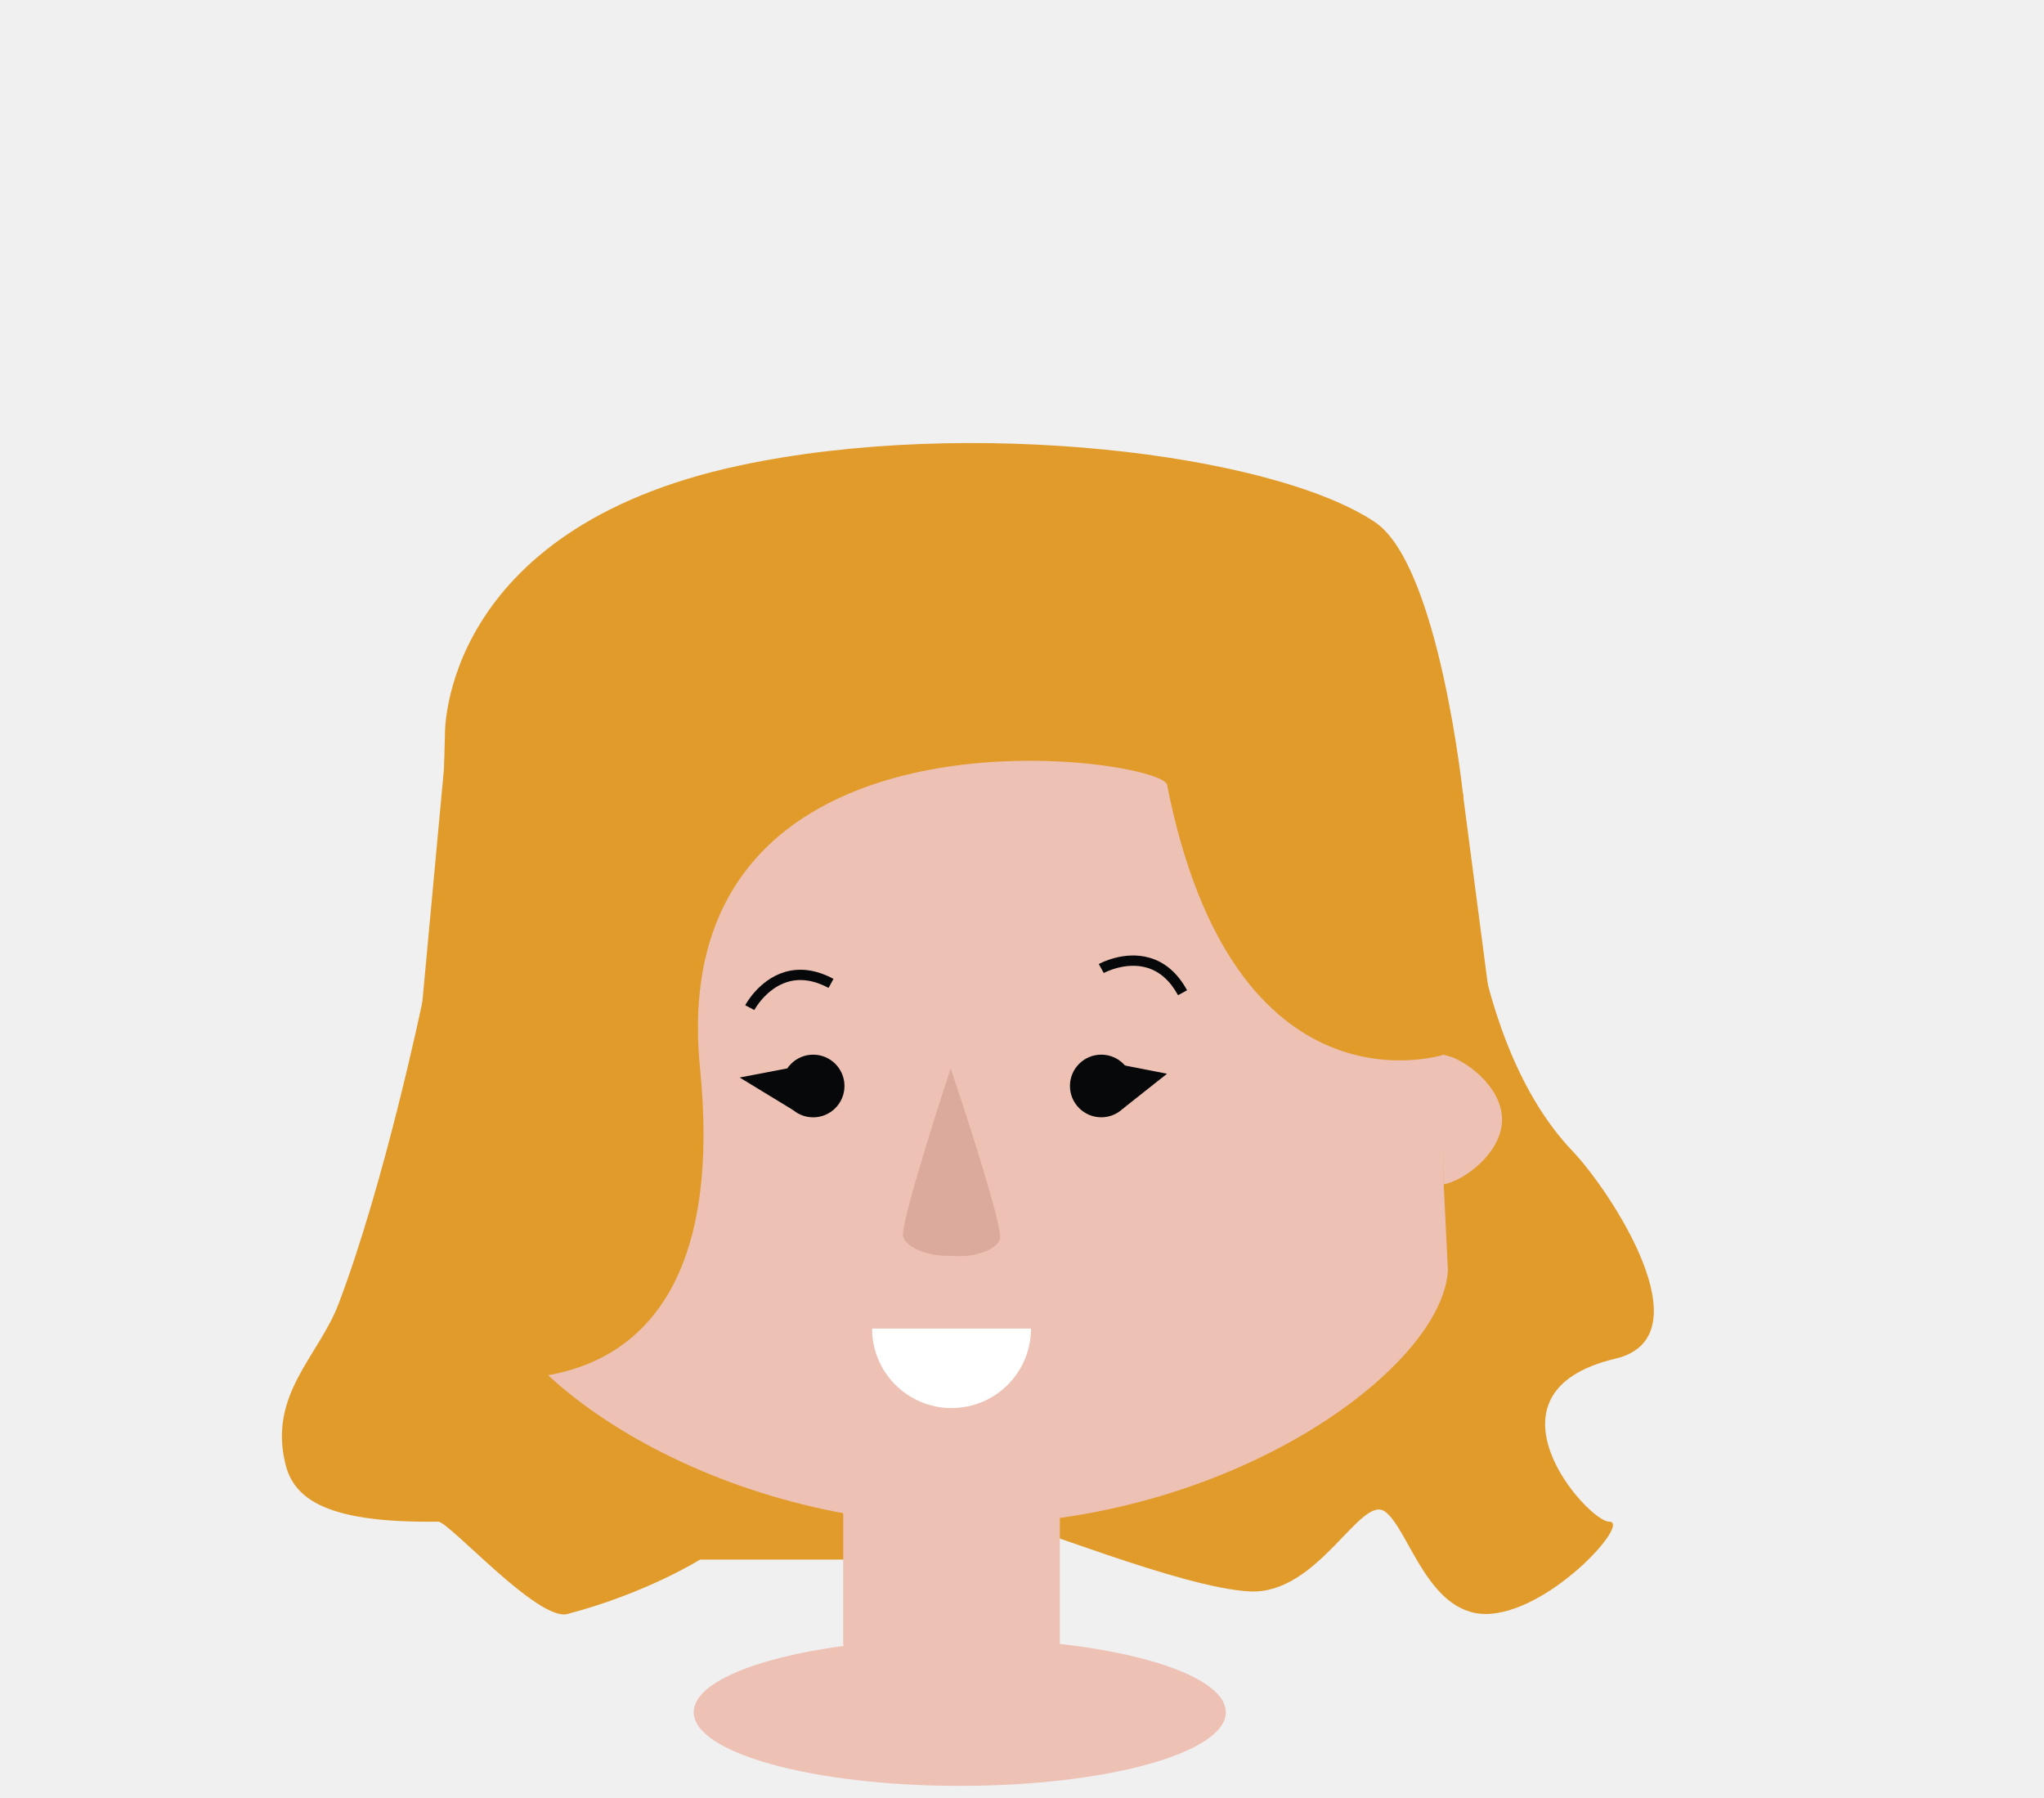
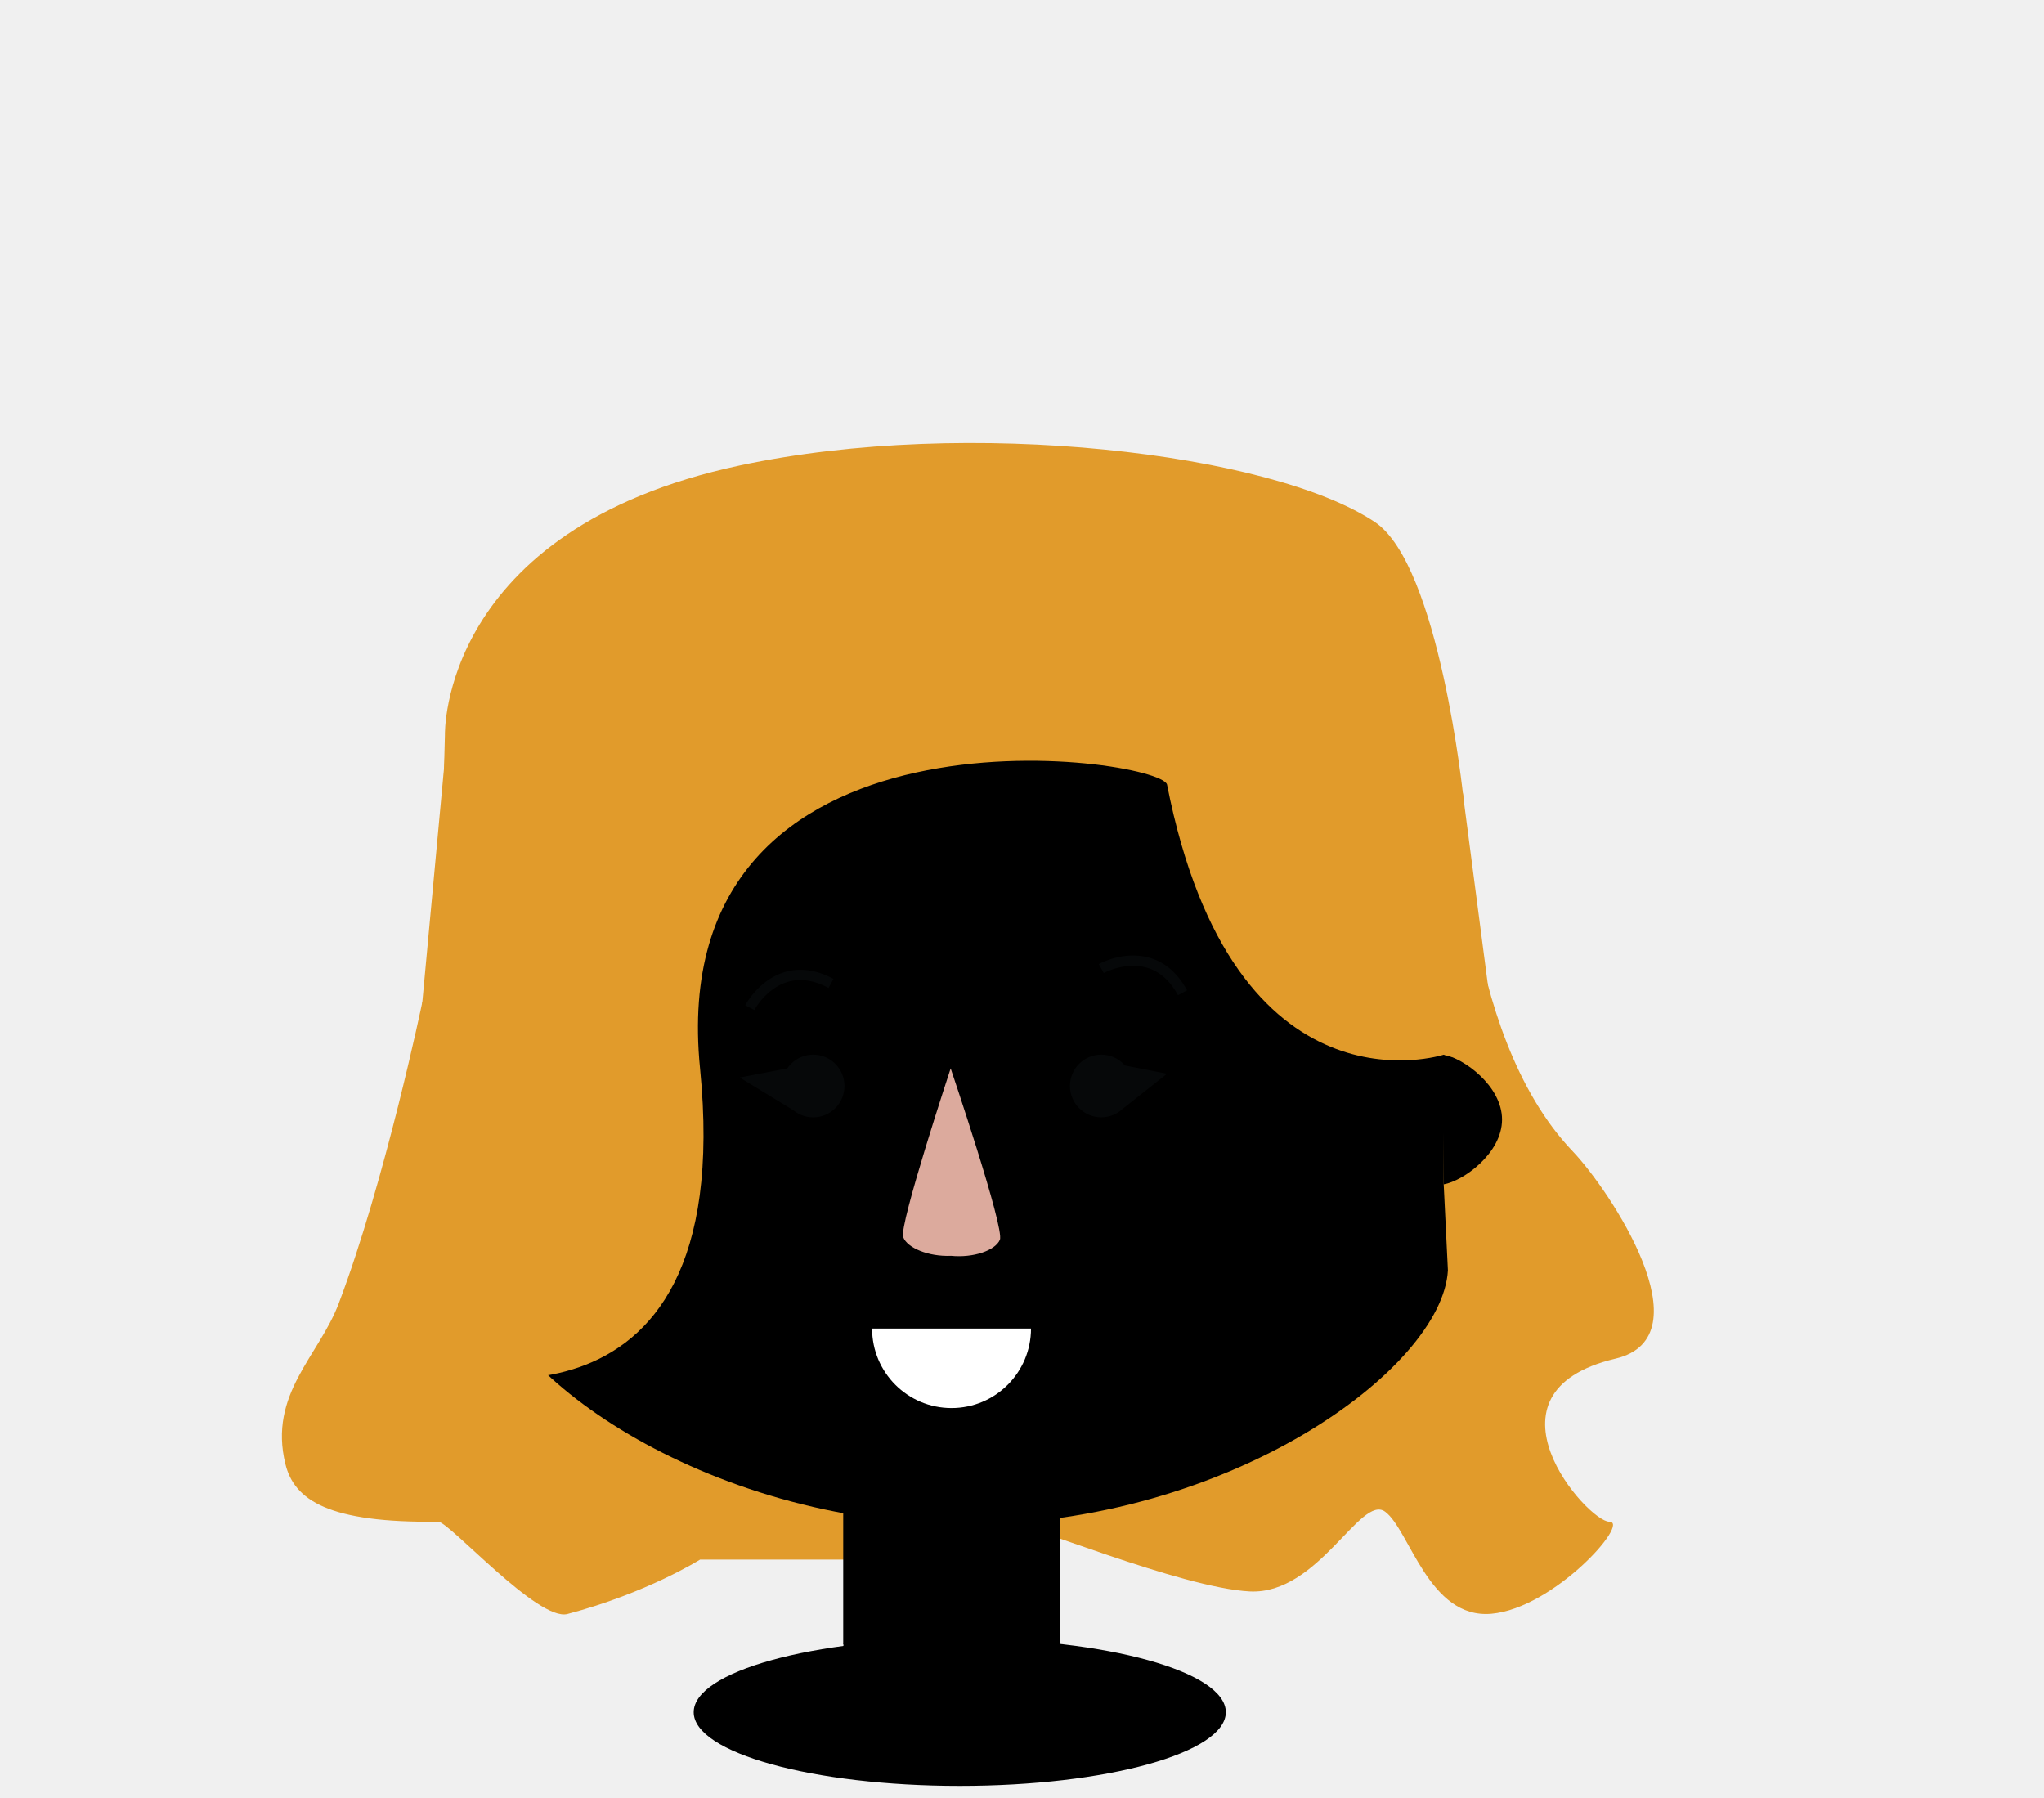
<svg x="0px" y="0px" width="173.998px" height="153.019px" viewBox="0 0 173.998 153.019">
  <g fill="#E19B2B">
    <path d="M124.441,66.774c0,0-0.323,21.016,9.439,31.227c3.112,3.256,11.492,15.792,3.639,17.649c-12.139,2.871-2.371,13.879-0.526,13.879c1.844,0-4.712,7.373-10.043,7.837c-5.328,0.464-6.957-7.161-9.04-8.69c-2.08-1.529-5.676,7.087-11.527,6.789c-5.85-0.299-19.343-5.937-20.769-5.937c-1.423,0,3.942,3.226,3.761,3.226c-0.185,0-29.782,0-29.782,0s-4.521,2.849-11.289,4.633c-2.506,0.66-10.075-7.87-11.003-7.859c-9.328,0.117-12.25-1.83-13.005-4.904c-1.461-5.953,2.841-9.192,4.535-13.662c3.949-10.412,7.12-25.66,7.12-25.66" />
    <path d="M129.259,103.723c-22.206,4.394-24.326,9.757-48.69,9.263c-24.31-0.494-46.057-10.015-46.057-12.171l3.329-35.884c0-2.156,1.415-3.734,4.106-3.734h74.809c2.694,0,7.818,4.548,7.818,6.705L129.259,103.723z" />
  </g>
-   <g fill="#EEC1B5">
+   <g class="fill-piel-w">
    <path d="M122.994,72.729c0-18.178-18.269-33.106-40.796-33.106c-22.532,0-40.799,15.028-40.799,33.204c0,0.207-0.188,35.306-0.188,35.306h0.022c0.47,8.38,18.645,21.635,41.014,21.635c22.366,0,40.541-13.254,41.008-21.635l-0.358-7.319C122.896,100.814,122.994,72.936,122.994,72.729z" />
    <path d="M42.436,89.778c-1.675,0.291-4.967,2.65-4.967,5.518s3.292,5.228,4.967,5.518V89.778z" />
    <path d="M122.896,100.814c1.678-0.291,4.967-2.65,4.967-5.518s-3.289-5.228-4.967-5.518V100.814z" />
  </g>
  <path fill="#E19B2B" d="M122.896,89.778c0,0-17.88,5.841-23.553-23.004c-0.733-2.335-43.001-8.424-39.751,24.169c3.373,33.795-23.137,25.532-23.137,25.532l1.42-53.905c0,0-0.475-17.491,25.09-22.947c19.481-4.161,45.264-1.059,54.064,4.809c5.502,3.669,7.544,23.468,7.544,23.468l0.068,13.877C124.643,81.778,130.858,92.081,122.896,89.778z" />
  <g fill="#060809">
    <path d="M69.223,89.775c1.472,0,2.664,1.195,2.664,2.667s-1.192,2.667-2.664,2.667c-1.475,0-2.664-1.195-2.664-2.667S67.748,89.775,69.223,89.775z" />
    <circle cx="93.747" cy="92.44" r="2.666" />
    <path d="M100.28,84.713c-0.676-1.238-1.563-2.026-2.653-2.344c-1.838-0.538-3.652,0.448-3.668,0.456l-0.424-0.763c0.084-0.049,2.14-1.17,4.331-0.535c1.32,0.383,2.39,1.312,3.183,2.767L100.28,84.713z" />
    <path d="M64.212,85.976l-0.774-0.41c0.046-0.084,1.154-2.148,3.332-2.816c1.314-0.402,2.721-0.209,4.18,0.573l-0.416,0.769c-1.244-0.665-2.425-0.836-3.509-0.505C65.19,84.148,64.223,85.957,64.212,85.976z" />
  </g>
-   <g fill="#EEC1B5">
+   <g class="fill-piel-w">
    <rect x="71.78" y="123.221" width="18.44" height="16.763" />
    <path d="M90.219,140.412c0,3.405-4.128,6.165-9.219,6.165c-5.088,0-9.217-2.759-9.217-6.165c0-3.404,4.129-6.163,9.217-6.163C86.09,134.249,90.219,137.008,90.219,140.412z" />
  </g>
  <path fill="#FFFFFF" d="M81,119.856c3.737,0,6.765-3.031,6.765-6.765H74.238C74.238,116.825,77.263,119.856,81,119.856z" />
  <path fill="#DCAA9D" d="M80.927,90.943c0,0-4.408,13.35-4.043,14.354c0.336,0.929,2.164,1.684,4.073,1.6c1.904,0.19,3.769-0.456,4.158-1.363C85.535,104.551,80.927,90.943,80.927,90.943z" />
  <g fill="#060809">
    <polyline points="95.048,90.56 99.344,91.399 95.561,94.392" />
    <polyline points="67.02,90.943 62.966,91.72 67.552,94.514" />
  </g>
  <path fill="#F8B133" d="M124.441,66.774" />
-   <ellipse fill="#EEC1B5" cx="81.701" cy="145.746" rx="22.649" ry="6.272" />
+   <ellipse class="fill-piel-w" cx="81.701" cy="145.746" rx="22.649" ry="6.272" />
</svg>
